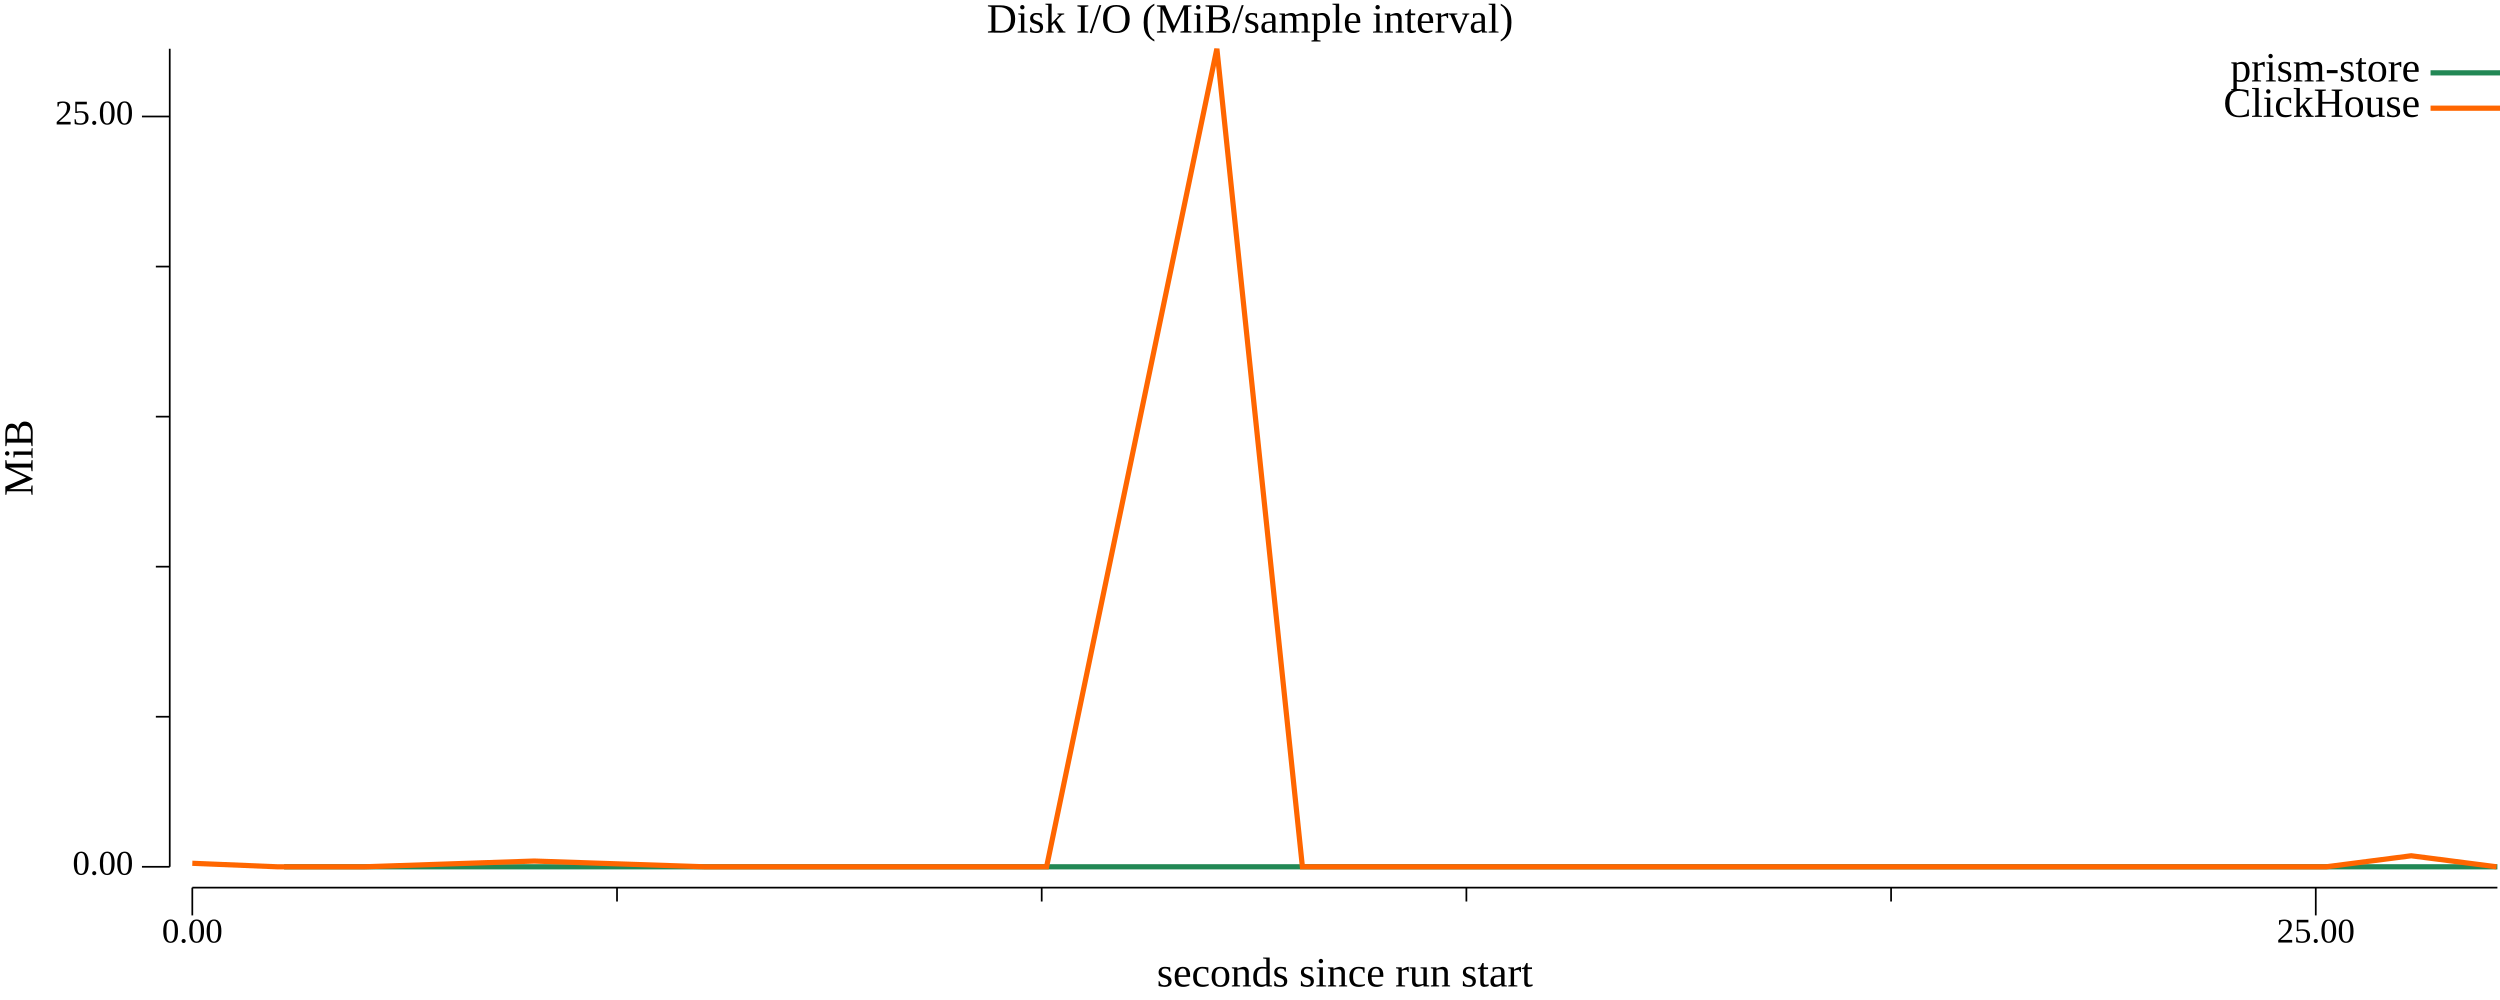
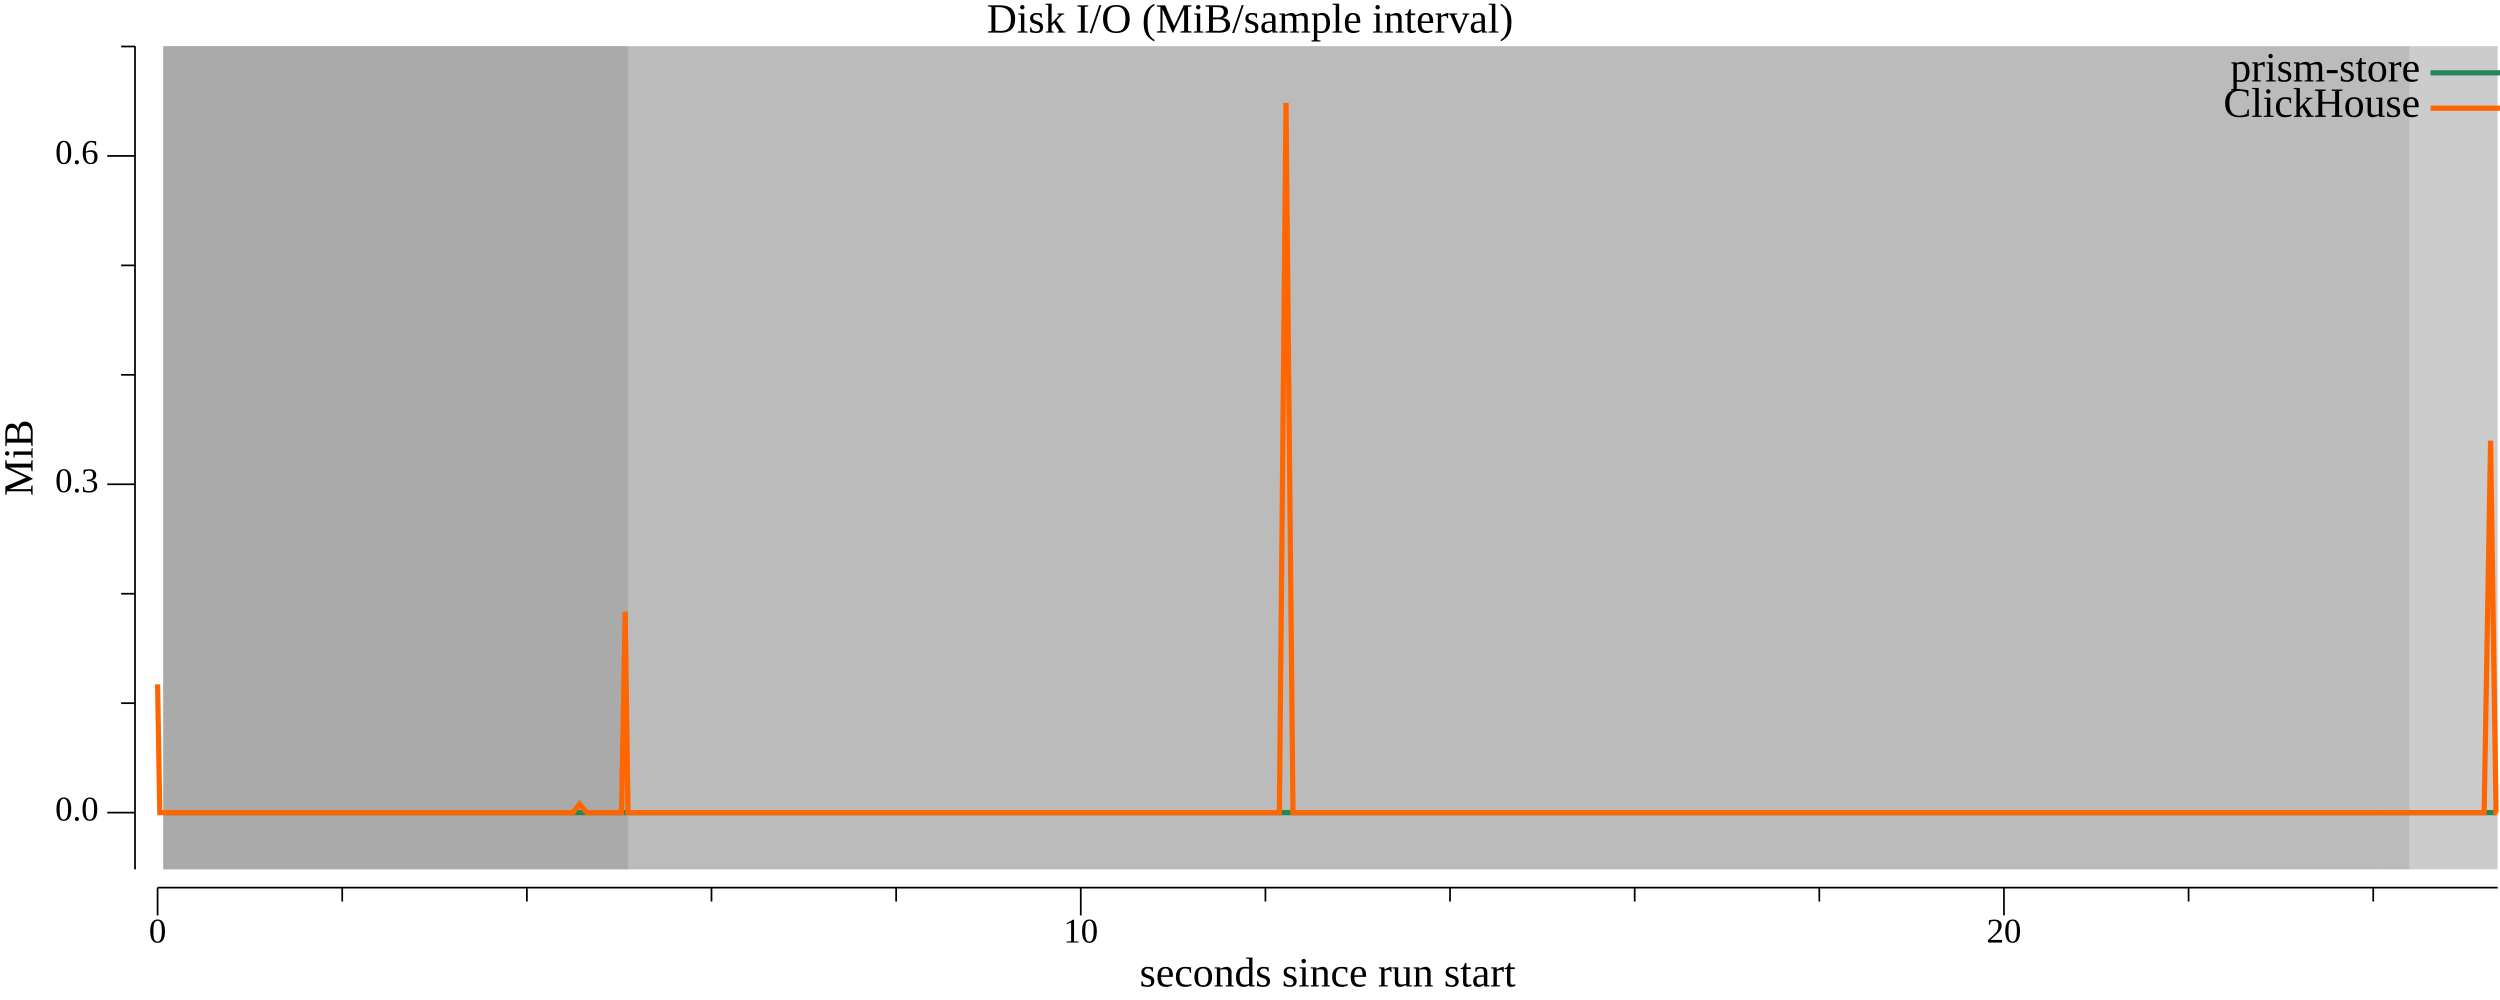
<svg xmlns="http://www.w3.org/2000/svg" width="720pt" height="288pt" viewBox="0 0 720 288">
  <g transform="scale(1, -1) translate(0, -288)">
    <path d="M0,0L720,0L720,288L0,288Z" style="fill:#FFFFFF" />
    <text x="284.18" y="-278.61" transform="scale(1, -1)" style="font-family:Liberation Serif;font-variant:normal;font-weight:normal;font-style:normal;font-size:12px">Disk I/O (MiB/sample interval)</text>
-     <text x="333.17" y="-3.902" transform="scale(1, -1)" style="font-family:Liberation Serif;font-variant:normal;font-weight:normal;font-style:normal;font-size:12px">seconds since run start</text>
-     <text x="46.635" y="-16.541" transform="scale(1, -1)" style="font-family:Liberation Serif;font-variant:normal;font-weight:normal;font-style:normal;font-size:10px">0.00</text>
-     <text x="655.69" y="-16.541" transform="scale(1, -1)" style="font-family:Liberation Serif;font-variant:normal;font-weight:normal;font-style:normal;font-size:10px">25.00</text>
-     <path d="M55.385,24.363L55.385,32.363" style="fill:none;stroke:#000000;stroke-width:0.5" />
-     <path d="M666.94,24.363L666.94,32.363" style="fill:none;stroke:#000000;stroke-width:0.5" />
-     <path d="M177.7,28.363L177.7,32.363" style="fill:none;stroke:#000000;stroke-width:0.5" />
-     <path d="M300.01,28.363L300.01,32.363" style="fill:none;stroke:#000000;stroke-width:0.5" />
-     <path d="M422.32,28.363L422.32,32.363" style="fill:none;stroke:#000000;stroke-width:0.5" />
-     <path d="M544.63,28.363L544.63,32.363" style="fill:none;stroke:#000000;stroke-width:0.5" />
-     <path d="M55.385,32.363L719.25,32.363" style="fill:none;stroke:#000000;stroke-width:0.5" />
+     <text x="328.21" y="-3.902" transform="scale(1, -1)" style="font-family:Liberation Serif;font-variant:normal;font-weight:normal;font-style:normal;font-size:12px">seconds since run start</text>
+     <text x="42.885" y="-16.541" transform="scale(1, -1)" style="font-family:Liberation Serif;font-variant:normal;font-weight:normal;font-style:normal;font-size:10px">0</text>
+     <text x="306.26" y="-16.541" transform="scale(1, -1)" style="font-family:Liberation Serif;font-variant:normal;font-weight:normal;font-style:normal;font-size:10px">10</text>
+     <text x="572.14" y="-16.541" transform="scale(1, -1)" style="font-family:Liberation Serif;font-variant:normal;font-weight:normal;font-style:normal;font-size:10px">20</text>
+     <path d="M45.385,24.363L45.385,32.363" style="fill:none;stroke:#000000;stroke-width:0.5" />
+     <path d="M311.26,24.363L311.26,32.363" style="fill:none;stroke:#000000;stroke-width:0.5" />
+     <path d="M577.14,24.363L577.14,32.363" style="fill:none;stroke:#000000;stroke-width:0.5" />
+     <path d="M98.56,28.363L98.56,32.363" style="fill:none;stroke:#000000;stroke-width:0.5" />
+     <path d="M151.74,28.363L151.74,32.363" style="fill:none;stroke:#000000;stroke-width:0.5" />
+     <path d="M204.91,28.363L204.91,32.363" style="fill:none;stroke:#000000;stroke-width:0.5" />
+     <path d="M258.09,28.363L258.09,32.363" style="fill:none;stroke:#000000;stroke-width:0.5" />
+     <path d="M364.44,28.363L364.44,32.363" style="fill:none;stroke:#000000;stroke-width:0.5" />
+     <path d="M417.61,28.363L417.61,32.363" style="fill:none;stroke:#000000;stroke-width:0.5" />
+     <path d="M470.79,28.363L470.79,32.363" style="fill:none;stroke:#000000;stroke-width:0.5" />
+     <path d="M523.96,28.363L523.96,32.363" style="fill:none;stroke:#000000;stroke-width:0.5" />
+     <path d="M630.31,28.363L630.31,32.363" style="fill:none;stroke:#000000;stroke-width:0.5" />
+     <path d="M683.49,28.363L683.49,32.363" style="fill:none;stroke:#000000;stroke-width:0.5" />
+     <path d="M45.385,32.363L719.33,32.363" style="fill:none;stroke:#000000;stroke-width:0.5" />
    <g transform="rotate(90)">
      <text x="145.16" y="9.387" transform="scale(1, -1)" style="font-family:Liberation Serif;font-variant:normal;font-weight:normal;font-style:normal;font-size:12px">MiB</text>
    </g>
-     <text x="20.885" y="-36.078" transform="scale(1, -1)" style="font-family:Liberation Serif;font-variant:normal;font-weight:normal;font-style:normal;font-size:10px">0.00</text>
-     <text x="15.885" y="-252.16" transform="scale(1, -1)" style="font-family:Liberation Serif;font-variant:normal;font-weight:normal;font-style:normal;font-size:10px">25.00</text>
-     <path d="M40.885,38.363L48.885,38.363" style="fill:none;stroke:#000000;stroke-width:0.5" />
-     <path d="M40.885,254.45L48.885,254.45" style="fill:none;stroke:#000000;stroke-width:0.5" />
-     <path d="M44.885,81.58L48.885,81.58" style="fill:none;stroke:#000000;stroke-width:0.5" />
-     <path d="M44.885,124.8L48.885,124.8" style="fill:none;stroke:#000000;stroke-width:0.5" />
-     <path d="M44.885,168.01L48.885,168.01" style="fill:none;stroke:#000000;stroke-width:0.5" />
-     <path d="M44.885,211.23L48.885,211.23" style="fill:none;stroke:#000000;stroke-width:0.5" />
-     <path d="M48.885,38.363L48.885,273.96" style="fill:none;stroke:#000000;stroke-width:0.5" />
-     <path d="M81.816,38.363L82.653,38.363L83.521,38.363L84.41,38.363L85.218,38.363L86.122,38.363L86.977,38.363L87.793,38.363L88.69,38.363L89.546,38.363L90.397,38.363L91.26,38.363L92.114,38.363L92.93,38.363L93.794,38.363L94.683,38.363L95.539,38.363L96.396,38.363L97.214,38.363L98.108,38.363L98.94,38.363L99.779,38.363L100.68,38.363L101.56,38.363L103.35,38.363L104.06,38.363L105.22,38.363L105.84,38.363L106.67,38.363L107.52,38.363L108.37,38.363L109.22,38.363L110.07,38.363L110.92,38.363L111.77,38.363L112.64,38.363L113.5,38.363L114.38,38.363L115.21,38.363L116.09,38.363L116.9,38.363L117.78,38.363L118.66,38.363L119.5,38.363L120.36,38.363L121.19,38.363L122.08,38.363L122.94,38.363L123.75,38.363L124.65,38.363L125.51,38.363L126.32,38.363L127.19,38.363L128.04,38.363L128.92,38.363L129.79,38.363L130.61,38.363L131.5,38.363L132.32,38.363L133.21,38.363L134.07,38.363L134.88,38.363L135.74,38.363L136.59,38.363L137.49,38.363L138.35,38.363L139.2,38.363L140.06,38.363L140.92,38.363L141.76,38.363L142.63,38.363L143.44,38.363L144.34,38.363L145.2,38.363L146.05,38.363L146.91,38.363L147.77,38.363L148.62,38.363L149.48,38.363L150.3,38.363L151.17,38.363L152.05,38.363L152.9,38.363L153.76,38.363L154.58,38.363L155.47,38.363L156.3,38.363L157.18,38.363L158.03,38.363L158.89,38.363L159.73,38.363L160.59,38.363L161.47,38.363L162.32,38.363L163.18,38.363L164.03,38.363L164.89,38.363L165.73,38.363L166.6,38.363L167.46,38.363L168.31,38.363L169.17,38.363L170.03,38.363L170.84,38.363L171.74,38.363L172.6,38.363L173.45,38.363L174.27,38.363L175.16,38.363L176.02,38.363L176.83,38.363L177.73,38.363L178.57,38.363L179.41,38.363L180.3,38.363L181.16,38.363L181.98,38.363L182.85,38.363L183.73,38.363L184.56,38.363L185.39,38.363L186.29,38.363L187.14,38.363L188,38.363L188.86,38.363L189.72,38.363L190.54,38.363L191.39,38.363L192.29,38.363L193.14,38.363L193.96,38.363L194.86,38.363L195.71,38.363L196.53,38.363L197.43,38.363L198.28,38.363L199.1,38.363L199.99,38.363L200.81,38.363L201.71,38.363L202.54,38.363L203.42,38.363L204.28,38.363L205.13,38.363L205.99,38.363L206.84,38.363L207.66,38.363L208.52,38.363L209.41,38.363L210.27,38.363L211.12,38.363L211.98,38.363L212.84,38.363L213.69,38.363L214.53,38.363L215.37,38.363L216.26,38.363L217.12,38.363L217.97,38.363L218.83,38.363L219.64,38.363L220.54,38.363L221.4,38.363L222.25,38.363L223.07,38.363L223.97,38.363L224.82,38.363L225.68,38.363L226.54,38.363L227.39,38.363L228.25,38.363L229.1,38.363L229.96,38.363L230.82,38.363L231.67,38.363L232.53,38.363L233.35,38.363L234.21,38.363L235.08,38.363L235.94,38.363L236.76,38.363L237.67,38.363L238.48,38.363L239.34,38.363L240.23,38.363L241.09,38.363L241.93,38.363L242.76,38.363L243.62,38.363L244.52,38.363L245.37,38.363L246.23,38.363L247.04,38.363L247.94,38.363L248.8,38.363L249.65,38.363L250.48,38.363L251.33,38.363L252.22,38.363L252.67,38.363L253.17,38.363L253.93,38.363L254.79,38.363L255.63,38.363L256.46,38.363L257.31,38.363L258.17,38.363L259.06,38.363L259.89,38.363L260.73,38.363L261.59,38.363L262.5,38.363L263.3,38.363L264.19,38.363L265.06,38.363L265.92,38.363L266.78,38.363L267.61,38.363L268.45,38.363L269.3,38.363L270.16,38.363L271.14,38.363L271.88,38.363L272.72,38.363L273.58,38.363L274.43,38.363L275.34,38.363L276.16,38.363L277.03,38.363L277.91,38.363L278.76,38.363L279.6,38.363L280.44,38.363L281.33,38.363L282.18,38.363L283.04,38.363L283.88,38.363L284.76,38.363L285.57,38.363L286.47,38.363L287.32,38.363L288.14,38.363L289.11,38.363L289.85,38.363L290.71,38.363L291.58,38.363L292.46,38.363L293.31,38.363L294.18,38.363L295,38.363L295.88,38.363L296.74,38.363L297.6,38.363L298.42,38.363L299.29,38.363L300.13,38.363L300.98,38.363L301.84,38.363L302.69,38.363L303.55,38.363L304.4,38.363L305.26,38.363L306.12,38.363L306.98,38.363L307.83,38.363L308.72,38.363L309.55,38.363L310.39,38.363L311.25,38.363L312.13,38.363L312.97,38.363L313.82,38.363L314.68,38.363L315.54,38.363L316.41,38.363L317.25,38.363L318.12,38.363L318.96,38.363L319.82,38.363L320.67,38.363L321.56,38.363L322.41,38.363L323.24,38.363L324.1,38.363L324.97,38.363L325.84,38.363L326.7,38.363L327.52,38.363L328.4,38.363L329.25,38.363L330.09,38.363L330.94,38.363L331.81,38.363L332.66,38.363L333.53,38.363L334.37,38.363L335.24,38.363L336.13,38.363L336.94,38.363L337.8,38.363L338.67,38.363L339.6,38.363L340.38,38.363L341.22,38.363L342.1,38.363L342.94,38.363L343.82,38.363L344.67,38.363L345.5,38.363L346.38,38.363L347.24,38.363L348.07,38.363L348.97,38.363L349.83,38.363L350.68,38.363L351.52,38.363L352.39,38.363L353.21,38.363L354.08,38.363L354.96,38.363L355.82,38.363L356.66,38.363L357.53,38.363L358.34,38.363L359.25,38.363L360.1,38.363L360.94,38.363L361.8,38.363L362.64,38.363L363.53,38.363L364.34,38.363L365.24,38.363L366.1,38.363L366.95,38.363L367.77,38.363L368.66,38.363L369.52,38.363L370.37,38.363L371.23,38.363L372.06,38.363L372.94,38.363L373.8,38.363L374.66,38.363L375.09,38.363L375.46,38.363L376.37,38.363L377.23,38.363L378.04,38.363L378.91,38.363L379.75,38.363L380.6,38.363L381.49,38.363L382.33,38.363L383.22,38.363L384.03,38.363L384.89,38.363L385.79,38.363L386.64,38.363L387.5,38.363L388.35,38.363L389.2,38.363L390.04,38.363L390.92,38.363L391.73,38.363L392.64,38.363L393.48,38.363L394.35,38.363L395.2,38.363L396.06,38.363L396.92,38.363L397.73,38.363L398.63,38.363L399.49,38.363L400.34,38.363L401.19,38.363L402.05,38.363L402.91,38.363L403.77,38.363L404.62,38.363L405.48,38.363L406.29,38.363L407.15,38.363L408.05,38.363L408.9,38.363L409.74,38.363L410.58,38.363L411.47,38.363L412.33,38.363L413.19,38.363L414.04,38.363L414.86,38.363L415.72,38.363L416.61,38.363L417.47,38.363L418.32,38.363L419.13,38.363L420.02,38.363L420.89,38.363L421.75,38.363L422.6,38.363L423.46,38.363L424.18,38.363L424.28,38.363L424.57,38.363L425.13,38.363L426.01,38.363L426.84,38.363L427.7,38.363L428.59,38.363L429.43,38.363L430.27,38.363L431.13,38.363L432.02,38.363L432.87,38.363L433.73,38.363L434.59,38.363L435.45,38.363L436.3,38.363L437.16,38.363L438.01,38.363L438.87,38.363L439.72,38.363L440.58,38.363L441.44,38.363L442.29,38.363L443.15,38.363L444.01,38.363L444.82,38.363L445.72,38.363L446.57,38.363L447.43,38.363L448.29,38.363L449.14,38.363L450,38.363L450.85,38.363L451.71,38.363L452.57,38.363L453.38,38.363L454.28,38.363L455.14,38.363L455.96,38.363L456.85,38.363L457.7,38.363L458.56,38.363L459.42,38.363L460.27,38.363L461.09,38.363L461.95,38.363L462.8,38.363L463.66,38.363L464.53,38.363L465.41,38.363L466.23,38.363L467.12,38.363L467.98,38.363L468.82,38.363L469.69,38.363L470.55,38.363L471.4,38.363L472.23,38.363L473.12,38.363L473.5,38.363L473.93,38.363L474.83,38.363L475.68,38.363L476.54,38.363L477.4,38.363L478.25,38.363L479.11,38.363L479.97,38.363L480.82,38.363L481.68,38.363L482.5,38.363L483.36,38.363L484.25,38.363L485.09,38.363L485.96,38.363L486.78,38.363L487.67,38.363L488.53,38.363L489.38,38.363L490.24,38.363L491.1,38.363L491.95,38.363L492.81,38.363L493.66,38.363L494.52,38.363L495.35,38.363L496.23,38.363L497.09,38.363L497.9,38.363L498.77,38.363L499.66,38.363L500.51,38.363L501.37,38.363L502.18,38.363L503.08,38.363L503.94,38.363L504.79,38.363L505.65,38.363L506.51,38.363L507.32,38.363L508.2,38.363L509.05,38.363L509.93,38.363L510.79,38.363L511.64,38.363L512.5,38.363L513.36,38.363L514.21,38.363L515.07,38.363L515.92,38.363L516.78,38.363L517.6,38.363L518.49,38.363L519.35,38.363L520.19,38.363L521.02,38.363L521.88,38.363L522.38,38.363L522.8,38.363L523.6,38.363L524.49,38.363L525.31,38.363L526.2,38.363L527.05,38.363L527.91,38.363L528.77,38.363L529.62,38.363L530.45,38.363L531.34,38.363L532.19,38.363L533.05,38.363L533.9,38.363L534.72,38.363L535.62,38.363L536.47,38.363L537.33,38.363L538.19,38.363L539.04,38.363L539.9,38.363L540.75,38.363L541.61,38.363L542.47,38.363L543.32,38.363L544.18,38.363L545.03,38.363L545.89,38.363L546.75,38.363L547.6,38.363L548.42,38.363L549.27,38.363L550.16,38.363L551.03,38.363L551.87,38.363L552.74,38.363L553.6,38.363L554.45,38.363L555.31,38.363L556.15,38.363L556.98,38.363L557.88,38.363L558.73,38.363L559.56,38.363L560.45,38.363L561.3,38.363L562.13,38.363L563.01,38.363L563.87,38.363L564.73,38.363L565.58,38.363L566.44,38.363L567.3,38.363L568.15,38.363L569.01,38.363L569.86,38.363L570.69,38.363L571.53,38.363L571.92,38.363L572.4,38.363L573.26,38.363L574.14,38.363L574.97,38.363L575.83,38.363L576.7,38.363L577.53,38.363L578.41,38.363L579.28,38.363L580.14,38.363L580.98,38.363L581.84,38.363L582.71,38.363L583.53,38.363L584.42,38.363L585.28,38.363L586.13,38.363L586.99,38.363L587.84,38.363L588.7,38.363L589.56,38.363L590.38,38.363L591.27,38.363L592.13,38.363L592.95,38.363L593.82,38.363L594.69,38.363L595.55,38.363L596.36,38.363L597.26,38.363L598.12,38.363L598.93,38.363L599.79,38.363L600.69,38.363L601.52,38.363L602.36,38.363L603.26,38.363L604.11,38.363L604.97,38.363L605.82,38.363L606.68,38.363L607.54,38.363L608.35,38.363L609.21,38.363L610.1,38.363L610.96,38.363L611.82,38.363L612.67,38.363L613.53,38.363L614.39,38.363L615.24,38.363L616.1,38.363L616.95,38.363L617.81,38.363L618.67,38.363L619.49,38.363L620.34,38.363L620.74,38.363L621.2,38.363L622.06,38.363L622.95,38.363L623.8,38.363L624.62,38.363L625.52,38.363L626.37,38.363L627.23,38.363L628.08,38.363L628.94,38.363L629.79,38.363L630.65,38.363L631.51,38.363L632.37,38.363L633.18,38.363L634.08,38.363L634.89,38.363L635.79,38.363L636.65,38.363L637.5,38.363L638.36,38.363L639.22,38.363L640.03,38.363L640.93,38.363L641.78,38.363L642.63,38.363L643.46,38.363L644.35,38.363L645.21,38.363L646.06,38.363L646.92,38.363L647.75,38.363L648.63,38.363L649.44,38.363L650.32,38.363L651.2,38.363L652.06,38.363L652.91,38.363L653.77,38.363L654.59,38.363L655.48,38.363L656.3,38.363L657.16,38.363L658.05,38.363L658.86,38.363L659.76,38.363L660.62,38.363L661.44,38.363L662.32,38.363L663.19,38.363L664.04,38.363L664.9,38.363L665.72,38.363L666.61,38.363L667.44,38.363L668.28,38.363L669.18,38.363L669.92,38.363L670.32,38.363L670.87,38.363L671.74,38.363L672.6,38.363L673.43,38.363L674.32,38.363L675.18,38.363L676,38.363L676.89,38.363L677.74,38.363L678.6,38.363L679.42,38.363L680.27,38.363L681.16,38.363L682,38.363L682.87,38.363L683.73,38.363L684.59,38.363L685.45,38.363L686.29,38.363L687.13,38.363L688.01,38.363L688.87,38.363L689.73,38.363L690.59,38.363L691.4,38.363L692.25,38.363L693.15,38.363L694.01,38.363L694.87,38.363L695.72,38.363L696.58,38.363L697.4,38.363L698.29,38.363L699.15,38.363L700,38.363L700.83,38.363L701.68,38.363L702.55,38.363L703.43,38.363L704.28,38.363L705.14,38.363L705.95,38.363L706.85,38.363L707.7,38.363L708.56,38.363L709.4,38.363L710.28,38.363L711.13,38.363L711.99,38.363L712.85,38.363L713.7,38.363L714.56,38.363L715.42,38.363L716.27,38.363L717.13,38.363L717.98,38.363L718.84,38.363L719.25,38.363" style="fill:none;stroke:#228855;stroke-width:1.5" />
-     <path d="M55.385,39.376L79.888,38.363L104.83,38.363L153.85,40.018L203.06,38.363L252.27,38.363L252.27,38.363L301.42,38.363L350.46,273.96L375.09,38.363L399.68,38.363L424.18,38.363L448.78,38.363L473.36,38.363L497.88,38.363L522.38,38.363L546.95,38.363L571.53,38.363L596.12,38.363L620.7,38.363L645.35,38.363L669.92,38.363L694.44,41.537L719.01,38.363" style="fill:none;stroke:#FF6600;stroke-width:1.5" />
+     <text x="15.885" y="-51.68" transform="scale(1, -1)" style="font-family:Liberation Serif;font-variant:normal;font-weight:normal;font-style:normal;font-size:10px">0.0</text>
+     <text x="15.885" y="-146.24" transform="scale(1, -1)" style="font-family:Liberation Serif;font-variant:normal;font-weight:normal;font-style:normal;font-size:10px">0.3</text>
+     <text x="15.885" y="-240.81" transform="scale(1, -1)" style="font-family:Liberation Serif;font-variant:normal;font-weight:normal;font-style:normal;font-size:10px">0.6</text>
+     <path d="M30.885,53.965L38.885,53.965" style="fill:none;stroke:#000000;stroke-width:0.5" />
+     <path d="M30.885,148.53L38.885,148.53" style="fill:none;stroke:#000000;stroke-width:0.5" />
+     <path d="M30.885,243.09L38.885,243.09" style="fill:none;stroke:#000000;stroke-width:0.5" />
+     <path d="M34.885,85.486L38.885,85.486" style="fill:none;stroke:#000000;stroke-width:0.5" />
+     <path d="M34.885,117.01L38.885,117.01" style="fill:none;stroke:#000000;stroke-width:0.5" />
+     <path d="M34.885,180.05L38.885,180.05" style="fill:none;stroke:#000000;stroke-width:0.5" />
+     <path d="M34.885,211.57L38.885,211.57" style="fill:none;stroke:#000000;stroke-width:0.5" />
+     <path d="M34.885,274.61L38.885,274.61" style="fill:none;stroke:#000000;stroke-width:0.5" />
+     <path d="M38.885,37.613L38.885,274.71" style="fill:none;stroke:#000000;stroke-width:0.5" />
+     <path d="M46.993,37.613L180.97,37.613L180.97,274.71L46.993,274.71Z" style="fill:#297297297;fill-opacity:0.333" />
+     <path d="M180.97,37.613L684.48,37.613L684.48,274.71L180.97,274.71Z" style="fill:#27D2FD3BC;fill-opacity:0.267" />
+     <path d="M684.48,37.613L687.43,37.613L687.43,274.71L684.48,274.71Z" style="fill:#3BC37C27D;fill-opacity:0.267" />
+     <path d="M687.43,37.613L693.93,37.613L693.93,274.71L687.43,274.71Z" style="fill:#2FD3BC2FD;fill-opacity:0.267" />
+     <path d="M693.93,37.613L719.33,37.613L719.33,274.71L693.93,274.71Z" style="fill:#4A64A64FB;fill-opacity:0.2" />
+     <path d="M47.029,53.965L47.981,53.965L48.912,53.965L49.839,53.965L50.773,53.965L51.693,53.965L52.622,53.965L53.565,53.965L54.495,53.965L55.406,53.965L56.336,53.965L57.262,53.965L58.202,53.965L59.128,53.965L60.079,53.965L61.009,53.965L61.94,53.965L62.87,53.965L63.778,53.965L64.731,53.965L65.653,53.965L66.578,53.965L67.521,53.965L68.453,53.965L69.366,53.965L70.295,53.965L71.223,53.965L72.176,53.965L73.133,53.965L74.037,53.965L74.957,53.965L75.88,53.965L76.802,53.965L77.739,53.965L78.667,53.965L79.597,53.965L80.526,53.965L81.455,53.965L82.397,53.965L83.319,53.965L84.266,53.965L85.193,53.965L86.121,53.965L87.065,53.965L87.996,53.965L88.926,53.965L89.841,53.965L90.787,53.965L91.718,53.965L92.648,53.965L93.579,53.965L94.51,53.965L95.419,53.965L96.371,53.965L97.285,53.965L98.222,53.965L99.147,53.965L100.08,53.965L101.02,53.965L101.95,53.965L102.89,53.965L103.82,53.965L104.72,53.965L105.66,53.965L106.61,53.965L107.51,53.965L108.47,53.965L109.4,53.965L110.33,53.965L111.24,53.965L112.18,53.965L113.1,53.965L114.05,53.965L114.98,53.965L115.91,53.965L116.83,53.965L117.77,53.965L118.7,53.965L119.64,53.965L120.57,53.965L121.48,53.965L122.41,53.965L123.35,53.965L124.29,53.965L125.21,53.965L126.14,53.965L127.06,53.965L127.99,53.965L128.92,53.965L129.86,53.965L130.78,53.965L131.73,53.965L132.65,53.965L133.57,53.965L134.52,53.965L135.44,53.965L136.39,53.965L137.31,53.965L138.24,53.965L139.16,53.965L140.11,53.965L141.02,53.965L141.97,53.965L142.9,53.965L143.8,53.965L144.74,53.965L145.68,53.965L146.62,53.965L147.55,53.965L148.48,53.965L149.41,53.965L150.34,53.965L151.27,53.965L152.2,53.965L153.11,53.965L154.05,53.965L154.98,53.965L155.93,53.965L156.84,53.965L157.79,53.965L158.71,53.965L159.65,53.965L160.58,53.965L161.49,53.965L162.44,53.965L163.36,53.965L164.3,53.965L165.23,53.965L166.16,53.965L167.09,53.965L168.01,53.965L168.93,53.965L169.89,53.965L170.82,53.965L171.75,53.965L172.68,53.965L173.59,53.965L174.54,53.965L175.47,53.965L176.4,53.965L177.32,53.965L178.25,53.965L179.19,53.965L180.05,53.965L180.51,53.965L181.03,53.965L181.98,53.965L182.89,53.965L183.83,53.965L184.76,53.965L185.69,53.965L186.62,53.965L187.55,53.965L188.48,53.965L189.43,53.965L190.35,53.965L191.27,53.965L192.22,53.965L193.13,53.965L194.06,53.965L194.99,53.965L195.92,53.965L197.09,53.965L197.86,53.965L198.73,53.965L199.66,53.965L200.58,53.965L201.53,53.965L202.46,53.965L203.37,53.965L204.32,53.965L205.25,53.965L206.18,53.965L207.11,53.965L208.06,53.965L208.95,53.965L209.87,53.965L210.8,53.965L211.76,53.965L212.69,53.965L213.62,53.965L214.53,53.965L215.47,53.965L216.4,53.965L217.32,53.965L218.25,53.965L219.18,53.965L220.11,53.965L221.04,53.965L222,53.965L222.91,53.965L223.86,53.965L224.78,53.965L225.72,53.965L226.66,53.965L227.58,53.965L228.5,53.965L229.44,53.965L230.37,53.965L231.3,53.965L232.22,53.965L233.16,53.965L234.07,53.965L235.03,53.965L235.96,53.965L236.87,53.965L237.8,53.965L238.73,53.965L239.68,53.965L240.61,53.965L241.54,53.965L242.46,53.965L243.4,53.965L244.33,53.965L245.26,53.965L246.19,53.965L247.12,53.965L248.06,53.965L248.96,53.965L249.92,53.965L250.83,53.965L251.78,53.965L252.69,53.965L253.64,53.965L254.55,53.965L255.47,53.965L256.42,53.965L257.36,53.965L258.29,53.965L259.2,53.965L260.13,53.965L261.07,53.965L262.01,53.965L262.92,53.965L263.85,53.965L264.8,53.965L265.72,53.965L266.64,53.965L267.6,53.965L268.53,53.965L269.46,53.965L270.38,53.965L271.32,53.965L272.25,53.965L273.18,53.965L274.11,53.965L275.04,53.965L275.98,53.965L276.9,53.965L277.81,53.965L278.74,53.965L279.69,53.965L280.61,53.965L281.55,53.965L282.49,53.965L283.42,53.965L284.33,53.965L285.28,53.965L286.21,53.965L287.12,53.965L288.07,53.965L289,53.965L289.94,53.965L290.86,53.965L291.77,53.965L292.72,53.965L293.64,53.965L294.56,53.965L295.51,53.965L296.45,53.965L297.37,53.965L298.28,53.965L299.24,53.965L300.17,53.965L301.1,53.965L302.01,53.965L302.95,53.965L303.89,53.965L304.82,53.965L305.76,53.965L306.66,53.965L307.59,53.965L308.53,53.965L309.47,53.965L310.41,53.965L311.33,53.965L312.25,53.965L313.19,53.965L314.12,53.965L315.04,53.965L315.99,53.965L316.92,53.965L317.85,53.965L318.76,53.965L319.71,53.965L320.62,53.965L321.57,53.965L322.47,53.965L323.43,53.965L324.36,53.965L325.29,53.965L326.22,53.965L327.15,53.965L328.08,53.965L329.01,53.965L329.95,53.965L330.87,53.965L331.81,53.965L332.74,53.965L333.67,53.965L334.58,53.965L335.53,53.965L336.44,53.965L337.39,53.965L338.32,53.965L339.25,53.965L340.17,53.965L341.11,53.965L342.05,53.965L342.97,53.965L343.9,53.965L344.82,53.965L345.77,53.965L346.7,53.965L347.62,53.965L348.55,53.965L349.49,53.965L350.4,53.965L351.35,53.965L352.28,53.965L353.19,53.965L354.11,53.965L355.07,53.965L356,53.965L356.93,53.965L357.87,53.965L358.79,53.965L359.72,53.965L360.65,53.965L361.59,53.965L362.49,53.965L363.44,53.965L364.36,53.965L365.3,53.965L366.24,53.965L367.17,53.965L368.08,53.965L369,53.965L369.96,53.965L370.89,53.965L371.83,53.965L372.73,53.965L373.69,53.965L374.61,53.965L375.55,53.965L376.45,53.965L377.41,53.965L378.32,53.965L379.27,53.965L380.2,53.965L381.13,53.965L382.06,53.965L382.97,53.965L383.9,53.965L384.83,53.965L385.76,53.965L386.71,53.965L387.64,53.965L388.55,53.965L389.5,53.965L390.41,53.965L391.35,53.965L392.27,53.965L393.21,53.965L394.14,53.965L395.08,53.965L396,53.965L396.93,53.965L397.88,53.965L398.81,53.965L399.74,53.965L400.67,53.965L401.6,53.965L402.53,53.965L403.46,53.965L404.37,53.965L405.32,53.965L406.23,53.965L407.18,53.965L408.12,53.965L409.04,53.965L409.97,53.965L410.9,53.965L411.84,53.965L412.77,53.965L413.7,53.965L414.63,53.965L415.56,53.965L416.49,53.965L417.43,53.965L418.33,53.965L419.27,53.965L420.19,53.965L421.14,53.965L422.07,53.965L423,53.965L423.92,53.965L424.84,53.965L425.79,53.965L426.72,53.965L427.64,53.965L428.59,53.965L429.52,53.965L430.44,53.965L431.38,53.965L432.29,53.965L433.24,53.965L434.15,53.965L435.1,53.965L436.04,53.965L436.96,53.965L437.89,53.965L438.82,53.965L439.75,53.965L440.68,53.965L441.6,53.965L442.54,53.965L443.47,53.965L444.41,53.965L445.33,53.965L446.24,53.965L447.2,53.965L448.1,53.965L449.06,53.965L449.99,53.965L450.92,53.965L451.86,53.965L452.78,53.965L453.72,53.965L454.64,53.965L455.58,53.965L456.48,53.965L457.42,53.965L458.36,53.965L459.3,53.965L460.2,53.965L461.14,53.965L462.07,53.965L463.02,53.965L463.95,53.965L464.88,53.965L465.8,53.965L466.72,53.965L467.65,53.965L468.6,53.965L469.53,53.965L470.45,53.965L471.39,53.965L472.32,53.965L473.25,53.965L474.16,53.965L475.11,53.965L476.03,53.965L476.97,53.965L477.91,53.965L478.84,53.965L479.76,53.965L480.69,53.965L481.63,53.965L482.56,53.965L483.49,53.965L484.41,53.965L485.35,53.965L486.27,53.965L487.21,53.965L488.13,53.965L489.07,53.965L489.99,53.965L490.94,53.965L491.86,53.965L492.79,53.965L493.71,53.965L494.65,53.965L495.58,53.965L496.49,53.965L497.45,53.965L498.38,53.965L499.31,53.965L500.24,53.965L501.18,53.965L502.08,53.965L503.01,53.965L503.95,53.965L504.89,53.965L505.83,53.965L506.75,53.965L507.69,53.965L508.61,53.965L509.55,53.965L510.45,53.965L511.41,53.965L512.34,53.965L513.27,53.965L514.19,53.965L515.13,53.965L516.03,53.965L516.98,53.965L517.89,53.965L518.85,53.965L519.78,53.965L520.69,53.965L521.65,53.965L522.55,53.965L523.51,53.965L524.43,53.965L525.35,53.965L526.29,53.965L527.23,53.965L528.14,53.965L529.08,53.965L530,53.965L530.94,53.965L531.86,53.965L532.81,53.965L533.74,53.965L534.67,53.965L535.59,53.965L536.53,53.965L537.46,53.965L538.37,53.965L539.31,53.965L540.25,53.965L541.18,53.965L542.09,53.965L543.04,53.965L543.96,53.965L544.91,53.965L545.81,53.965L546.77,53.965L547.71,53.965L548.63,53.965L549.57,53.965L550.49,53.965L551.43,53.965L552.35,53.965L553.29,53.965L554.2,53.965L555.15,53.965L556.07,53.965L557.01,53.965L557.91,53.965L558.87,53.965L559.78,53.965L560.73,53.965L561.66,53.965L562.59,53.965L563.52,53.965L564.45,53.965L565.39,53.965L566.31,53.965L567.25,53.965L568.17,53.965L569.11,53.965L570.03,53.965L570.97,53.965L571.87,53.965L572.82,53.965L573.74,53.965L574.68,53.965L575.62,53.965L576.53,53.965L577.47,53.965L578.41,53.965L579.34,53.965L580.27,53.965L581.2,53.965L582.13,53.965L583.05,53.965L583.99,53.965L584.9,53.965L585.84,53.965L586.79,53.965L587.69,53.965L588.65,53.965L589.57,53.965L590.5,53.965L591.42,53.965L592.34,53.965L593.3,53.965L594.22,53.965L595.16,53.965L596.07,53.965L597.02,53.965L597.94,53.965L598.88,53.965L599.79,53.965L600.73,53.965L601.65,53.965L602.58,53.965L603.54,53.965L604.46,53.965L605.38,53.965L606.31,53.965L607.26,53.965L608.18,53.965L609.12,53.965L610.05,53.965L610.98,53.965L611.91,53.965L612.83,53.965L613.75,53.965L614.69,53.965L615.61,53.965L616.54,53.965L617.47,53.965L618.41,53.965L619.33,53.965L620.27,53.965L621.2,53.965L622.14,53.965L623.06,53.965L624,53.965L624.92,53.965L625.84,53.965L626.77,53.965L627.7,53.965L628.63,53.965L629.56,53.965L630.49,53.965L631.44,53.965L632.36,53.965L633.3,53.965L634.22,53.965L635.15,53.965L636.08,53.965L637,53.965L637.94,53.965L638.87,53.965L639.81,53.965L640.73,53.965L641.66,53.965L642.59,53.965L643.52,53.965L644.46,53.965L645.4,53.965L646.31,53.965L647.25,53.965L648.18,53.965L649.11,53.965L650.04,53.965L650.97,53.965L651.91,53.965L652.85,53.965L653.78,53.965L654.71,53.965L655.63,53.965L656.56,53.965L657.48,53.965L658.42,53.965L659.35,53.965L660.28,53.965L661.23,53.965L662.14,53.965L663.07,53.965L663.99,53.965L664.92,53.965L665.86,53.965L666.8,53.965L667.74,53.965L668.65,53.965L669.58,53.965L670.52,53.965L671.44,53.965L672.39,53.965L673.3,53.965L674.23,53.965L675.18,53.965L676.11,53.965L677.02,53.965L677.99,53.965L678.89,53.965L679.37,53.965L679.84,53.965L680.77,53.965L681.7,53.965L682.61,53.965L683.53,53.965L683.85,53.965L684.48,53.965L684.48,53.965L685.08,53.965L685.55,53.965L686.03,53.965L686.51,53.965L686.97,53.965L687.43,53.965L688.21,53.965L689.12,53.965L690.05,53.965L690.99,53.965L691.91,53.965L692.43,53.965L692.97,53.965L693.46,53.965L693.93,53.965L694.73,53.965L695.64,53.965L696.59,53.965L697.51,53.965L698.44,53.965L699.35,53.965L700.31,53.965L701.24,53.965L702.17,53.965L703.1,53.965L706.66,53.965L708.28,53.965L709.59,53.965L710.59,53.965L711.46,53.965L712.41,53.965L713.32,53.965L714.25,53.965L715.18,53.965L716.11,53.965L717.05,53.965L717.98,53.965L718.86,53.965" style="fill:none;stroke:#228855;stroke-width:1.5" />
+     <path d="M45.385,90.904L46.022,53.965L47.344,53.965L49.367,53.965L51.361,53.965L53.321,53.965L55.341,53.965L57.246,53.965L59.217,53.965L61.225,53.965L63.327,53.965L65.276,53.965L67.297,53.965L69.291,53.965L71.185,53.965L73.494,53.965L75.228,53.965L77.292,53.965L79.193,53.965L81.285,53.965L83.294,53.965L85.252,53.965L87.252,53.965L89.206,53.965L91.249,53.965L93.213,53.965L95.224,53.965L97.192,53.965L99.223,53.965L101.2,53.965L103.22,53.965L105.2,53.965L107.19,53.965L109.13,53.965L111.21,53.965L113.17,53.965L115.2,53.965L117.13,53.965L119.17,53.965L121.12,53.965L123.03,53.965L125.02,53.965L127.01,53.965L129.01,53.965L131.02,53.965L133.01,53.965L135.11,53.965L137.07,53.965L139.08,53.965L141.08,53.965L143.13,53.965L145.05,53.965L147.09,53.965L149.06,53.965L151.03,53.965L153.03,53.965L155.06,53.965L156.95,53.965L158.93,53.965L160.93,53.965L163.03,53.965L164.99,53.965L166.9,56.427L169,53.965L171.05,53.965L172.95,53.965L174.98,53.965L176.97,53.965L178.99,53.965L180.05,111.84L180.87,53.965L182.86,53.965L184.88,53.965L186.9,53.965L188.92,53.965L190.81,53.965L192.81,53.965L194.89,53.965L197.29,53.965L198.95,53.965L200.89,53.965L202.91,53.965L204.86,53.965L206.85,53.965L208.84,53.965L210.88,53.965L212.86,53.965L215.01,53.965L216.86,53.965L218.88,53.965L220.84,53.965L222.87,53.965L224.83,53.965L226.83,53.965L228.82,53.965L230.8,53.965L232.79,53.965L234.79,53.965L236.79,53.965L238.7,53.965L240.71,53.965L242.79,53.965L244.73,53.965L246.76,53.965L248.64,53.965L250.64,53.965L252.77,53.965L254.68,53.965L256.65,53.965L258.63,53.965L260.62,53.965L262.61,53.965L264.61,53.965L266.72,53.965L268.68,53.965L270.68,53.965L272.66,53.965L274.7,53.965L276.65,53.965L278.72,53.965L280.72,53.965L282.71,53.965L284.64,53.965L286.66,53.965L288.54,53.965L290.66,53.965L292.5,53.965L294.55,53.965L296.64,53.965L298.53,53.965L300.52,53.965L302.49,53.965L304.49,53.965L306.58,53.965L308.6,53.965L310.59,53.965L312.57,53.965L314.58,53.965L316.55,53.965L318.56,53.965L320.52,53.965L322.46,53.965L324.46,53.965L326.55,53.965L328.51,53.965L330.53,53.965L332.5,53.965L334.51,53.965L336.45,53.965L338.51,53.965L340.53,53.965L342.49,53.965L344.49,53.965L346.36,53.965L348.39,53.965L350.48,53.965L352.47,53.965L354.45,53.965L356.43,53.965L358.47,53.965L360.41,53.965L362.47,53.965L364.43,53.965L366.44,53.965L368.46,53.965L370.37,258.36L372.38,53.965L374.4,53.965L376.4,53.965L378.4,53.965L380.39,53.965L382.25,53.965L384.24,53.965L386.33,53.965L388.24,53.965L390.25,53.965L392.25,53.965L394.23,53.965L396.24,53.965L398.32,53.965L400.2,53.965L402.19,53.965L404.29,53.965L406.34,53.965L408.29,53.965L410.29,53.965L412.29,53.965L414.28,53.965L416.26,53.965L418.25,53.965L420.24,53.965L422.28,53.965L424.2,53.965L426.13,53.965L428.13,53.965L430.25,53.965L432.21,53.965L434.23,53.965L436.2,53.965L438.19,53.965L440.21,53.965L442.18,53.965L444.15,53.965L446.19,53.965L448.1,53.965L450.18,53.965L452.14,53.965L454.16,53.965L456.07,53.965L458.05,53.965L460.15,53.965L462.16,53.965L464.13,53.965L466.15,53.965L468.11,53.965L470.09,53.965L472.07,53.965L474.08,53.965L476.1,53.965L478.11,53.965L480.04,53.965L482.08,53.965L484.06,53.965L486.06,53.965L488.01,53.965L490.04,53.965L492.01,53.965L494.02,53.965L496.02,53.965L498.03,53.965L499.99,53.965L501.99,53.965L504.02,53.965L506.01,53.965L507.99,53.965L509.92,53.965L511.88,53.965L514.02,53.965L515.97,53.965L517.97,53.965L519.99,53.965L521.86,53.965L523.84,53.965L525.84,53.965L527.83,53.965L529.94,53.965L531.93,53.965L533.93,53.965L535.88,53.965L537.88,53.965L539.82,53.965L541.87,53.965L543.89,53.965L545.84,53.965L547.9,53.965L549.87,53.965L551.87,53.965L553.88,53.965L555.83,53.965L557.87,53.965L559.84,53.965L561.88,53.965L563.73,53.965L565.78,53.965L567.83,53.965L569.78,53.965L571.8,53.965L573.84,53.965L575.72,53.965L577.82,53.965L579.79,53.965L581.66,53.965L583.66,53.965L585.69,53.965L587.67,53.965L589.77,53.965L591.73,53.965L593.77,53.965L595.71,53.965L597.74,53.965L599.69,53.965L601.74,53.965L603.73,53.965L605.68,53.965L607.6,53.965L609.7,53.965L611.58,53.965L613.7,53.965L615.69,53.965L617.56,53.965L619.56,53.965L621.68,53.965L623.63,53.965L625.53,53.965L627.53,53.965L629.52,53.965L631.55,53.965L633.59,53.965L635.5,53.965L637.5,53.965L639.5,53.965L641.48,53.965L643.49,53.965L645.51,53.965L647.46,53.965L649.49,53.965L651.48,53.965L653.45,53.965L655.45,53.965L657.46,53.965L659.44,53.965L661.42,53.965L663.43,53.965L665.45,53.965L667.43,53.965L669.39,53.965L671.48,53.965L673.53,53.965L675.49,53.965L677.37,53.965L679.36,53.965L679.37,53.965L681.36,53.965L683.39,53.965L683.85,53.965L684.85,53.965L685.36,53.965L685.93,53.965L686.63,53.965L687.35,53.965L689.38,53.965L691.37,53.965L692.33,53.965L693.09,53.965L693.32,53.965L695.32,53.965L697.34,53.965L699.34,53.965L701.42,53.965L703.81,53.965L706.9,53.965L708.21,53.965L709.63,53.965L711.37,53.965L713.36,53.965L715.43,53.965L717.29,161.09L718.86,53.965L719.25,53.965" style="fill:none;stroke:#FF6600;stroke-width:1.5" />
    <path d="M700,267.02L720,267.02" style="fill:none;stroke:#228855;stroke-width:1.5" />
    <text x="642.34" y="-264.54" transform="scale(1, -1)" style="font-family:Liberation Serif;font-variant:normal;font-weight:normal;font-style:normal;font-size:12px">prism-store</text>
    <path d="M700,256.84L720,256.84" style="fill:none;stroke:#FF6600;stroke-width:1.5" />
    <text x="640.34" y="-254.35" transform="scale(1, -1)" style="font-family:Liberation Serif;font-variant:normal;font-weight:normal;font-style:normal;font-size:12px">ClickHouse</text>
  </g>
</svg>
